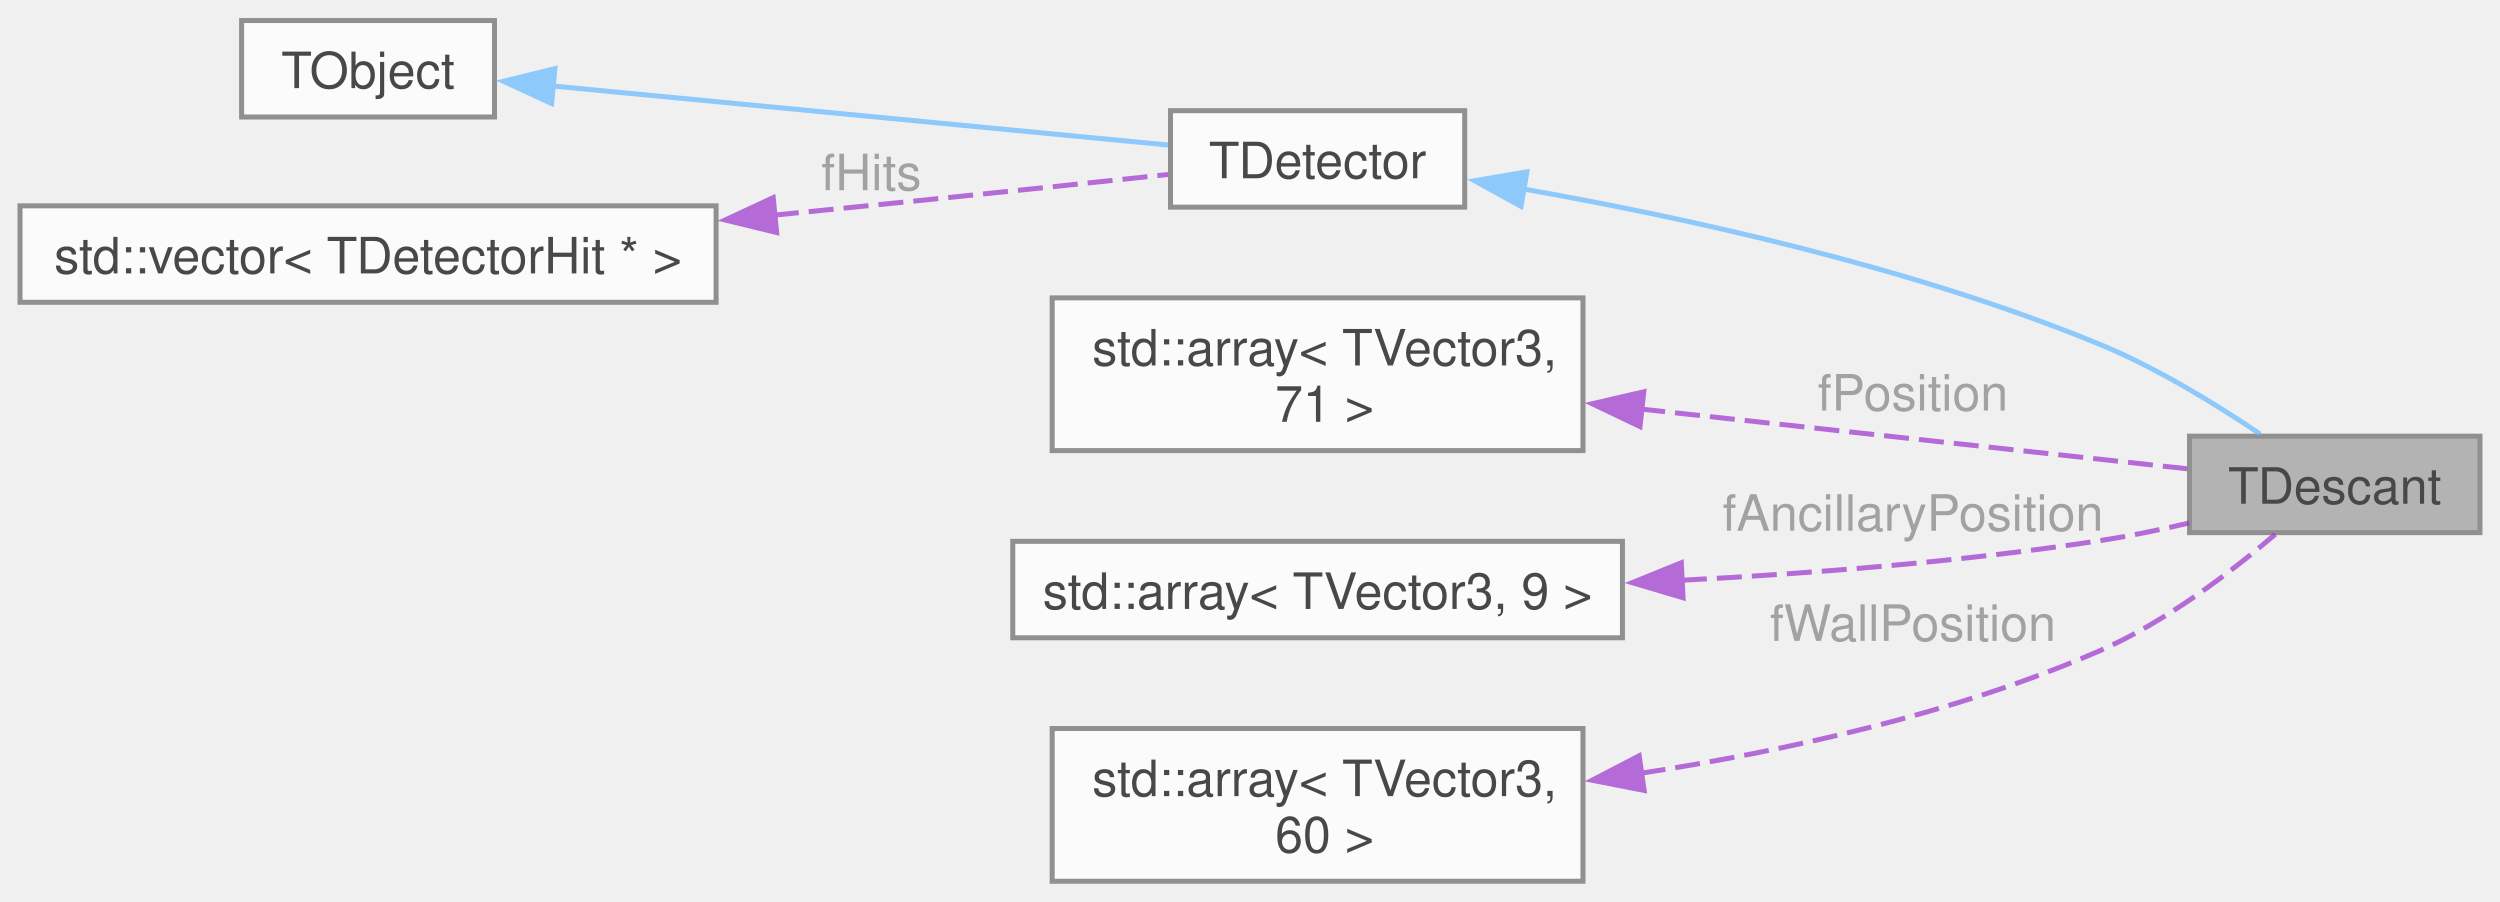
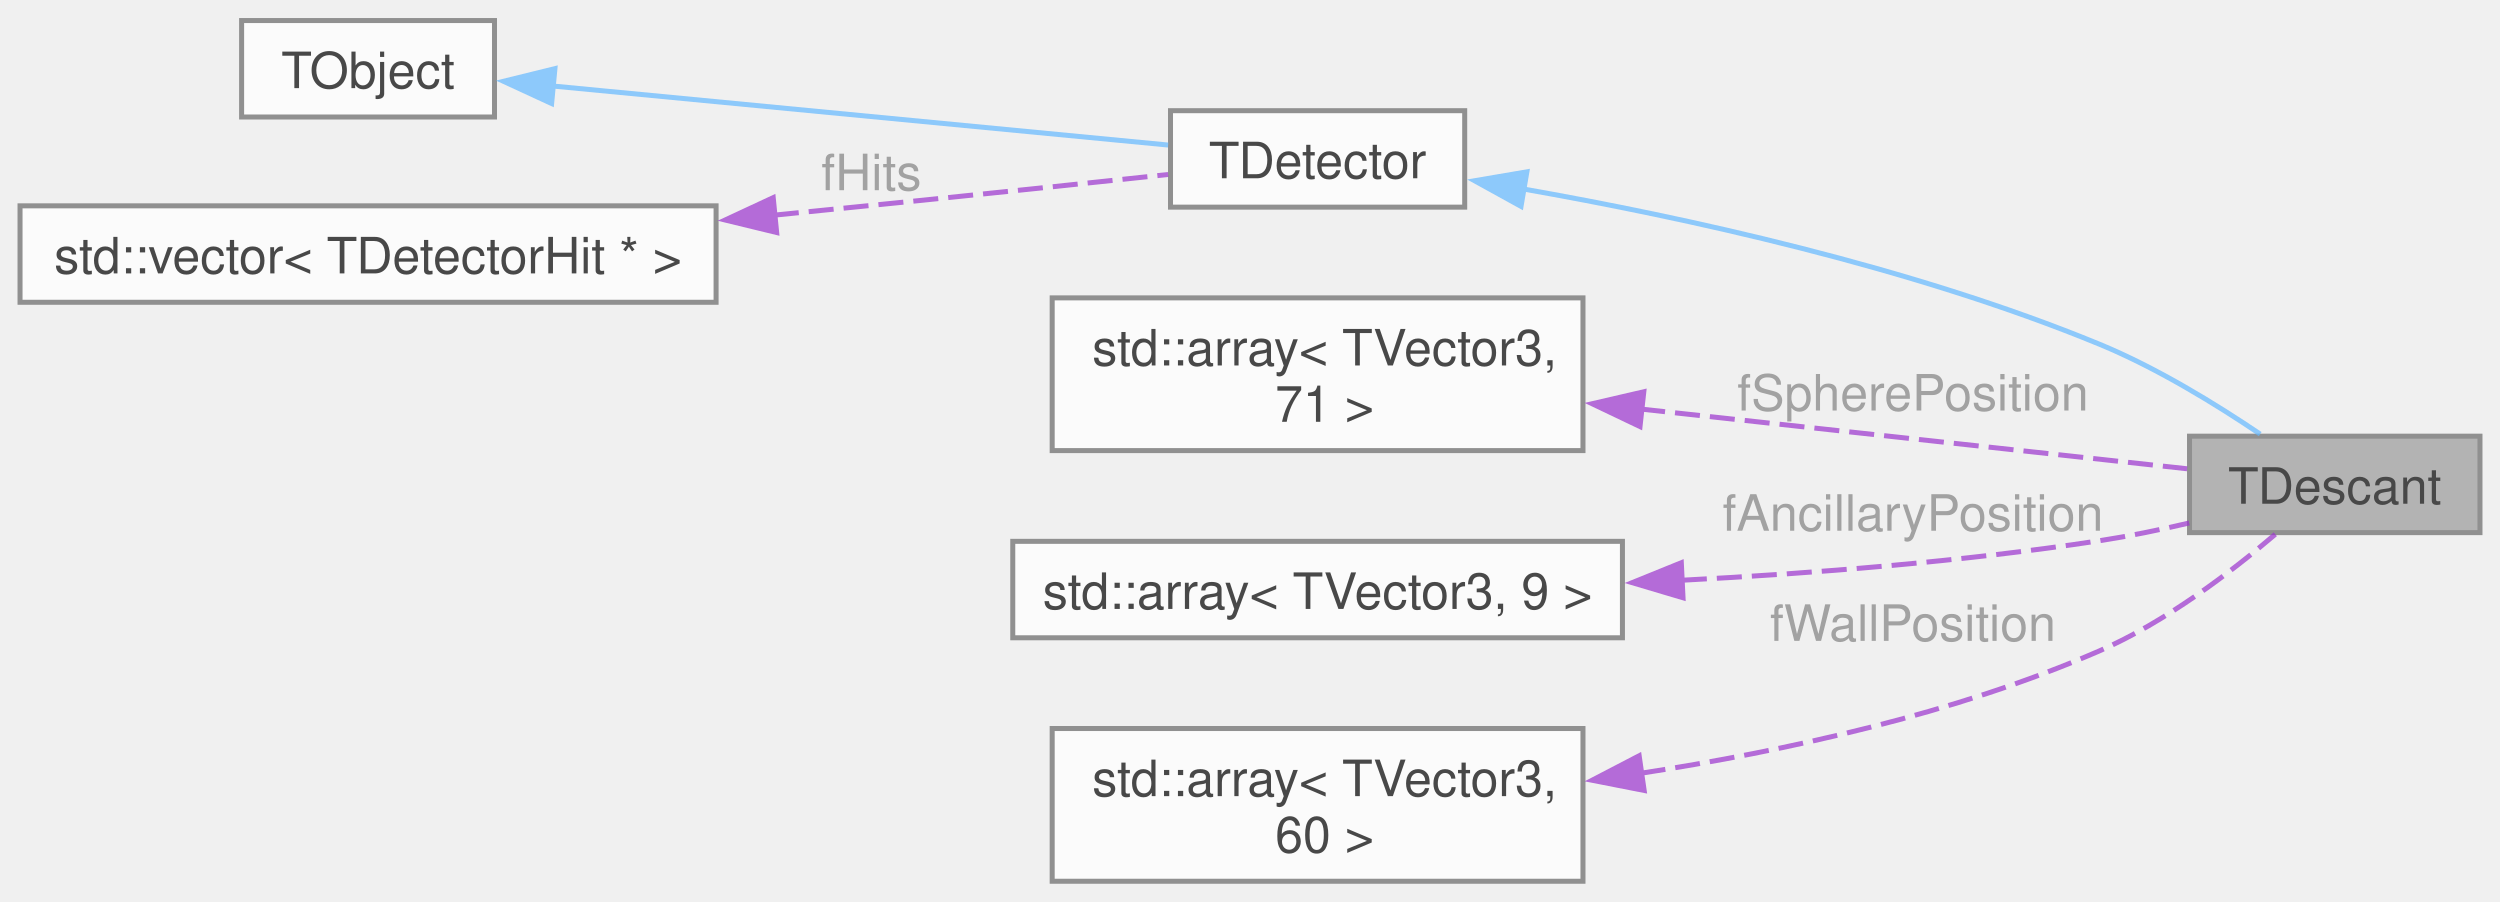
<svg xmlns="http://www.w3.org/2000/svg" xmlns:xlink="http://www.w3.org/1999/xlink" width="499pt" height="180pt" viewBox="0.00 0.00 499.25 179.88">
  <svg id="main" version="1.1" xml:space="preserve">
    <style type="text/css">
.node, .edge {opacity: 0.7;}
.node.selected, .edge.selected {opacity: 1;}
.edge:hover path { stroke: red; }
.edge:hover polygon { stroke: red; fill: red; }
</style>
    <svg id="graph" class="graph">
      <g id="graph0" class="graph" transform="scale(1 1) rotate(0) translate(4 175.88)">
        <g id="Node000001" class="node">
          <g id="a_Node000001">
            <a xlink:title=" ">
              <polygon fill="#999999" stroke="#666666" points="491.25,-88.88 433.25,-88.88 433.25,-69.62 491.25,-69.62 491.25,-88.88" />
              <text text-anchor="middle" x="462.25" y="-75.38" font-family="Helvetica,sans-Serif" font-size="10.00">TDescant</text>
            </a>
          </g>
        </g>
        <g id="Node000002" class="node">
          <g id="a_Node000002">
            <a xlink:href="class_t_detector.html" target="_top" xlink:title=" ">
              <polygon fill="white" stroke="#666666" points="288.5,-153.88 229.75,-153.88 229.75,-134.62 288.5,-134.62 288.5,-153.88" />
              <text text-anchor="middle" x="259.12" y="-140.38" font-family="Helvetica,sans-Serif" font-size="10.00">TDetector</text>
            </a>
          </g>
        </g>
        <g id="edge1_Node000001_Node000002" class="edge">
          <g id="a_edge1_Node000001_Node000002">
            <a xlink:title=" ">
              <path fill="none" stroke="#63b8ff" d="M300.11,-138.26C332.08,-132.64 377.63,-122.74 415.25,-107.25 426.66,-102.55 438.54,-95.26 447.36,-89.29" />
              <polygon fill="#63b8ff" stroke="#63b8ff" points="299.75,-134.77 290.47,-139.89 300.92,-141.67 299.75,-134.77" />
            </a>
          </g>
        </g>
        <g id="Node000003" class="node">
          <g id="a_Node000003">
            <a xlink:title=" ">
              <polygon fill="white" stroke="#666666" points="94.75,-171.88 44.25,-171.88 44.25,-152.62 94.75,-152.62 94.75,-171.88" />
              <text text-anchor="middle" x="69.5" y="-158.38" font-family="Helvetica,sans-Serif" font-size="10.00">TObject</text>
            </a>
          </g>
        </g>
        <g id="edge2_Node000002_Node000003" class="edge">
          <g id="a_edge2_Node000002_Node000003">
            <a xlink:title=" ">
              <path fill="none" stroke="#63b8ff" d="M106.38,-158.81C142.11,-155.38 196.25,-150.19 229.28,-147.02" />
              <polygon fill="#63b8ff" stroke="#63b8ff" points="106.16,-155.31 96.54,-159.75 106.82,-162.28 106.16,-155.31" />
            </a>
          </g>
        </g>
        <g id="Node000004" class="node">
          <g id="a_Node000004">
            <a xlink:title=" ">
              <polygon fill="white" stroke="#666666" points="139,-134.88 0,-134.88 0,-115.62 139,-115.62 139,-134.88" />
              <text text-anchor="middle" x="69.5" y="-121.38" font-family="Helvetica,sans-Serif" font-size="10.00">std::vector&lt; TDetectorHit * &gt;</text>
            </a>
          </g>
        </g>
        <g id="edge3_Node000002_Node000004" class="edge">
          <g id="a_edge3_Node000002_Node000004">
            <a xlink:title=" ">
              <path fill="none" stroke="#9a32cd" stroke-dasharray="5,2" d="M150.53,-133.01C160.54,-134.01 170.63,-135.02 180.25,-136 196.48,-137.65 214.61,-139.57 229.28,-141.14" />
              <polygon fill="#9a32cd" stroke="#9a32cd" points="151.1,-129.55 140.81,-132.05 150.41,-136.52 151.1,-129.55" />
            </a>
          </g>
          <text text-anchor="middle" x="168.62" y="-138" font-family="Helvetica,sans-Serif" font-size="10.00" fill="grey"> fHits</text>
        </g>
        <g id="Node000005" class="node">
          <g id="a_Node000005">
            <a xlink:title=" ">
              <polygon fill="white" stroke="#666666" points="312.12,-116.5 206.12,-116.5 206.12,-86 312.12,-86 312.12,-116.5" />
              <text text-anchor="start" x="214.12" y="-103" font-family="Helvetica,sans-Serif" font-size="10.00">std::array&lt; TVector3,</text>
              <text text-anchor="middle" x="259.12" y="-91.75" font-family="Helvetica,sans-Serif" font-size="10.00"> 71 &gt;</text>
            </a>
          </g>
        </g>
        <g id="edge4_Node000001_Node000005" class="edge">
          <g id="a_edge4_Node000001_Node000005">
            <a xlink:title=" ">
              <path fill="none" stroke="#9a32cd" stroke-dasharray="5,2" d="M323.54,-94.31C360.19,-90.3 404.49,-85.46 432.77,-82.37" />
              <polygon fill="#9a32cd" stroke="#9a32cd" points="323.51,-90.8 313.95,-95.36 324.27,-97.75 323.51,-90.8" />
            </a>
          </g>
-           <text text-anchor="middle" x="376.62" y="-94" font-family="Helvetica,sans-Serif" font-size="10.00" fill="grey"> fPosition</text>
+           <text text-anchor="middle" x="376.62" y="-94" font-family="Helvetica,sans-Serif" font-size="10.00" fill="grey"> fSpherePosition</text>
        </g>
        <g id="Node000006" class="node">
          <g id="a_Node000006">
            <a xlink:title=" ">
              <polygon fill="white" stroke="#666666" points="320,-67.88 198.25,-67.88 198.25,-48.62 320,-48.62 320,-67.88" />
              <text text-anchor="middle" x="259.12" y="-54.38" font-family="Helvetica,sans-Serif" font-size="10.00">std::array&lt; TVector3, 9 &gt;</text>
            </a>
          </g>
        </g>
        <g id="edge5_Node000001_Node000006" class="edge">
          <g id="a_edge5_Node000001_Node000006">
            <a xlink:title=" ">
              <path fill="none" stroke="#9a32cd" stroke-dasharray="5,2" d="M331.86,-60.11C358.19,-61.48 388.18,-63.87 415.25,-68 421.1,-68.89 427.3,-70.17 433.19,-71.55" />
              <polygon fill="#9a32cd" stroke="#9a32cd" points="332.1,-56.61 321.94,-59.63 331.76,-63.61 332.1,-56.61" />
            </a>
          </g>
          <text text-anchor="middle" x="376.62" y="-70" font-family="Helvetica,sans-Serif" font-size="10.00" fill="grey"> fAncillaryPosition</text>
        </g>
        <g id="Node000007" class="node">
          <g id="a_Node000007">
            <a xlink:title=" ">
              <polygon fill="white" stroke="#666666" points="312.12,-30.5 206.12,-30.5 206.12,0 312.12,0 312.12,-30.5" />
              <text text-anchor="start" x="214.12" y="-17" font-family="Helvetica,sans-Serif" font-size="10.00">std::array&lt; TVector3,</text>
              <text text-anchor="middle" x="259.12" y="-5.75" font-family="Helvetica,sans-Serif" font-size="10.00"> 60 &gt;</text>
            </a>
          </g>
        </g>
        <g id="edge6_Node000001_Node000007" class="edge">
          <g id="a_edge6_Node000001_Node000007">
            <a xlink:title=" ">
              <path fill="none" stroke="#9a32cd" stroke-dasharray="5,2" d="M323.63,-21.56C352.46,-25.99 386.47,-33.47 415.25,-46 428.44,-51.75 441.55,-61.75 450.38,-69.29" />
              <polygon fill="#9a32cd" stroke="#9a32cd" points="324.34,-18.13 313.94,-20.17 323.34,-25.06 324.34,-18.13" />
            </a>
          </g>
          <text text-anchor="middle" x="376.62" y="-48" font-family="Helvetica,sans-Serif" font-size="10.00" fill="grey"> fWallPosition</text>
        </g>
      </g>
    </svg>
  </svg>
  <style type="text/css">

[data-mouse-over-selected='false'] { opacity: 0.7; }
[data-mouse-over-selected='true']  { opacity: 1.0; }

</style>
</svg>
